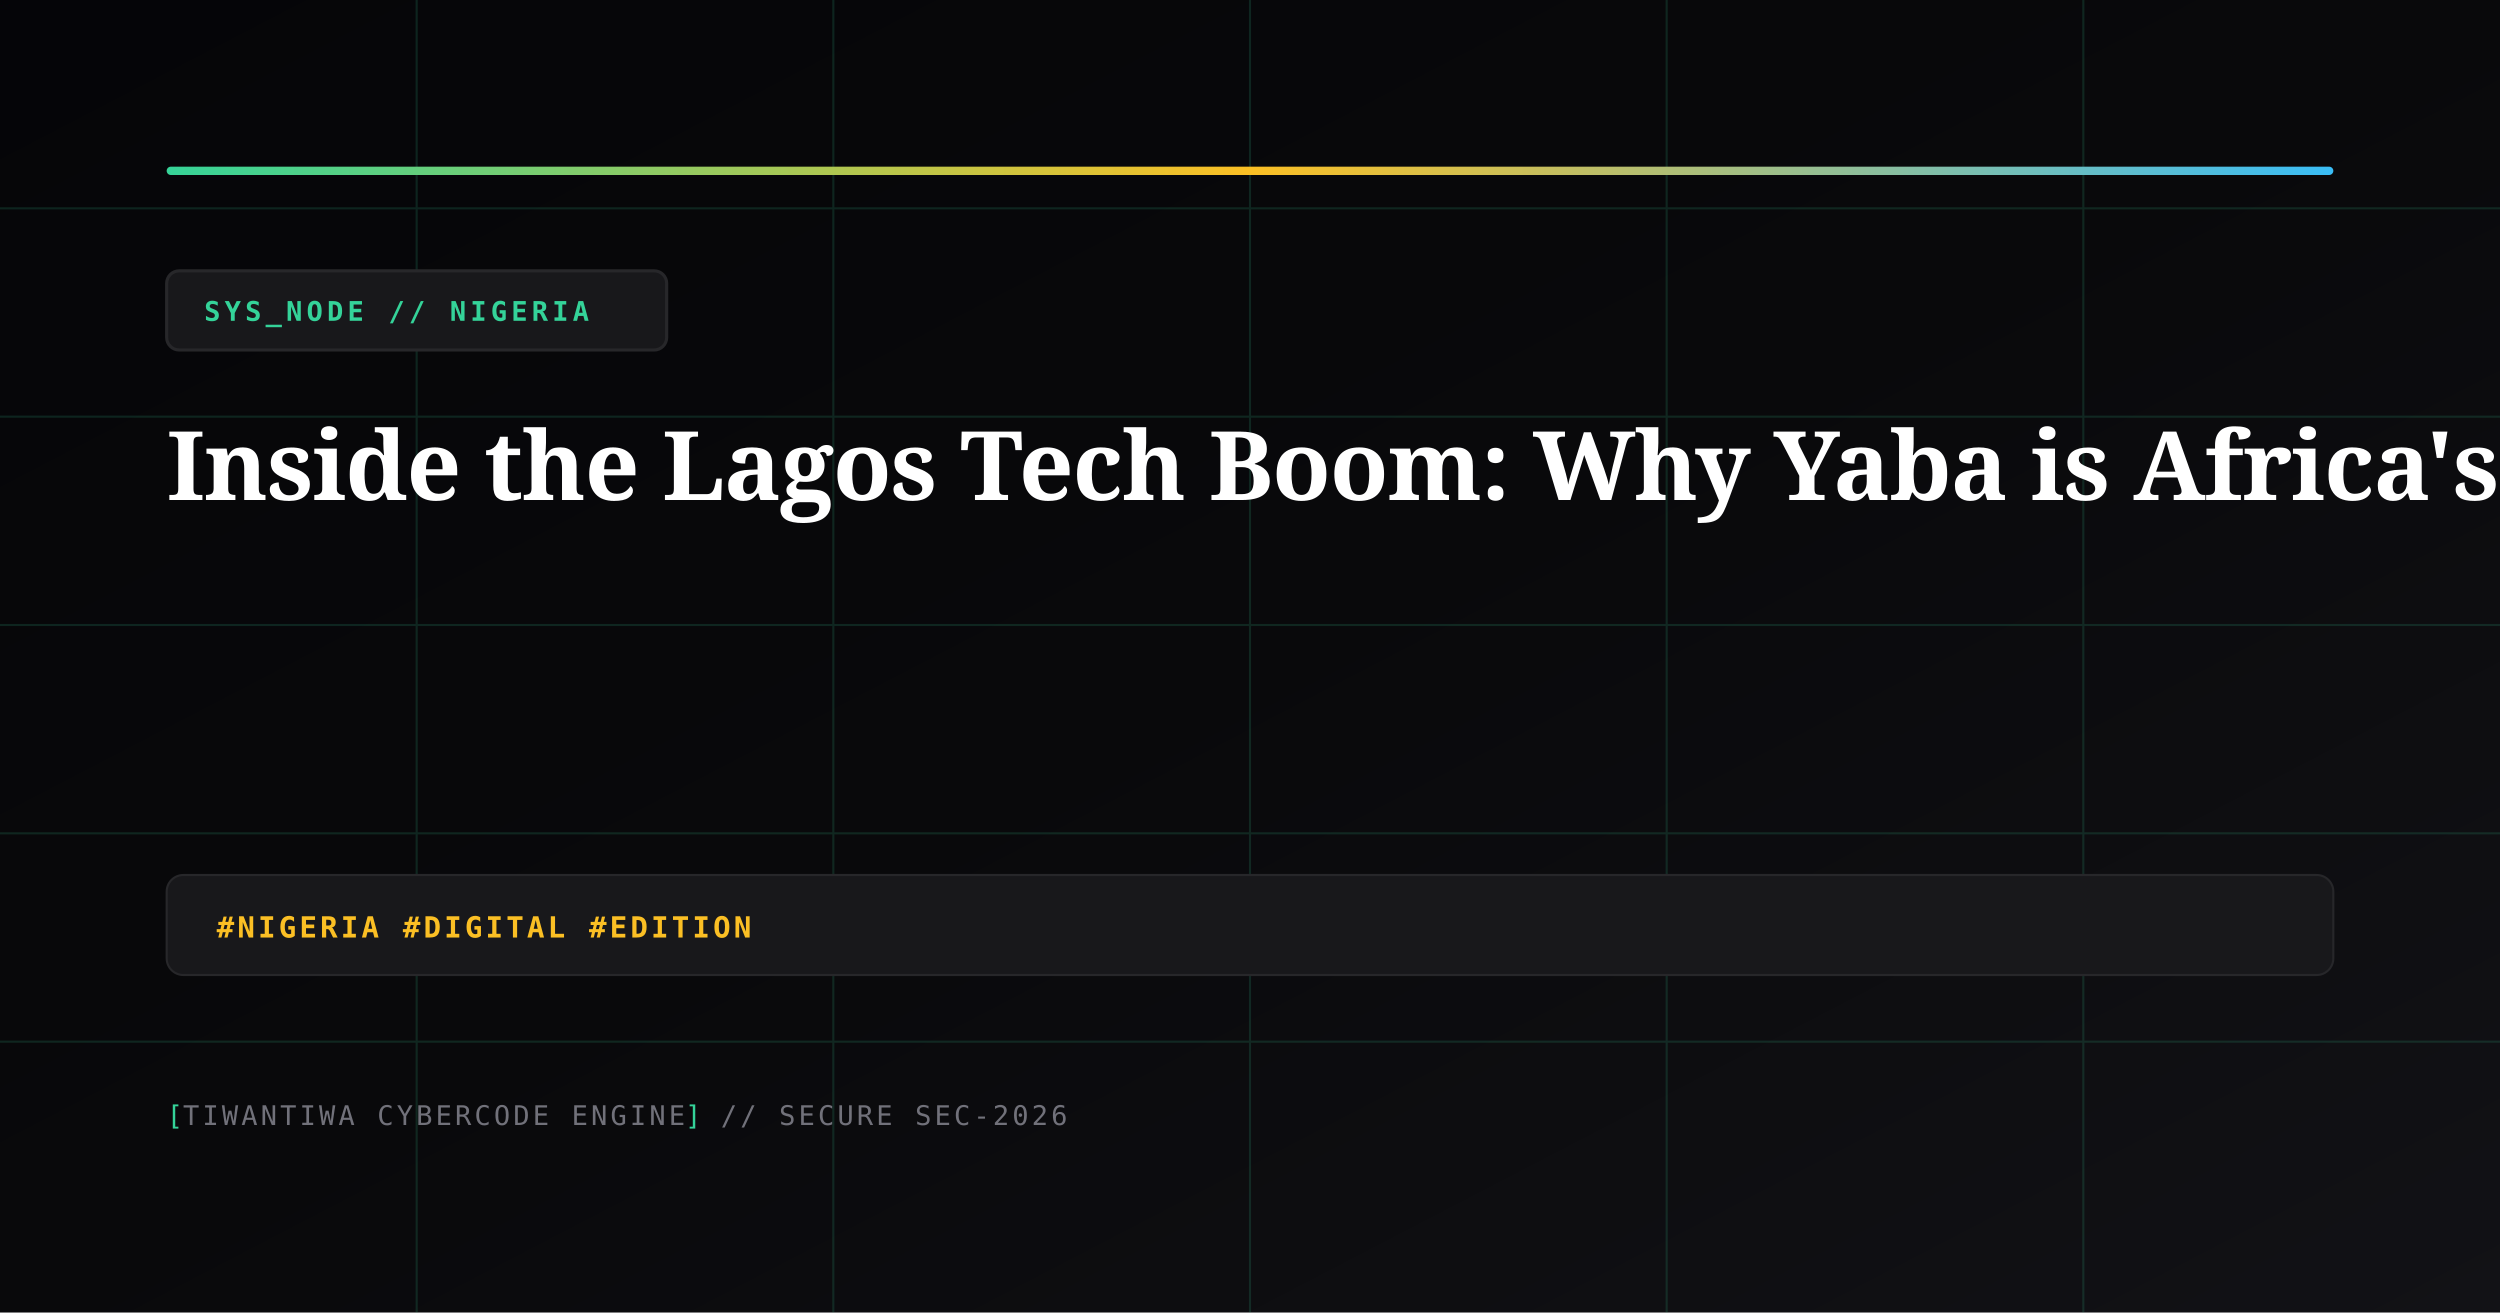
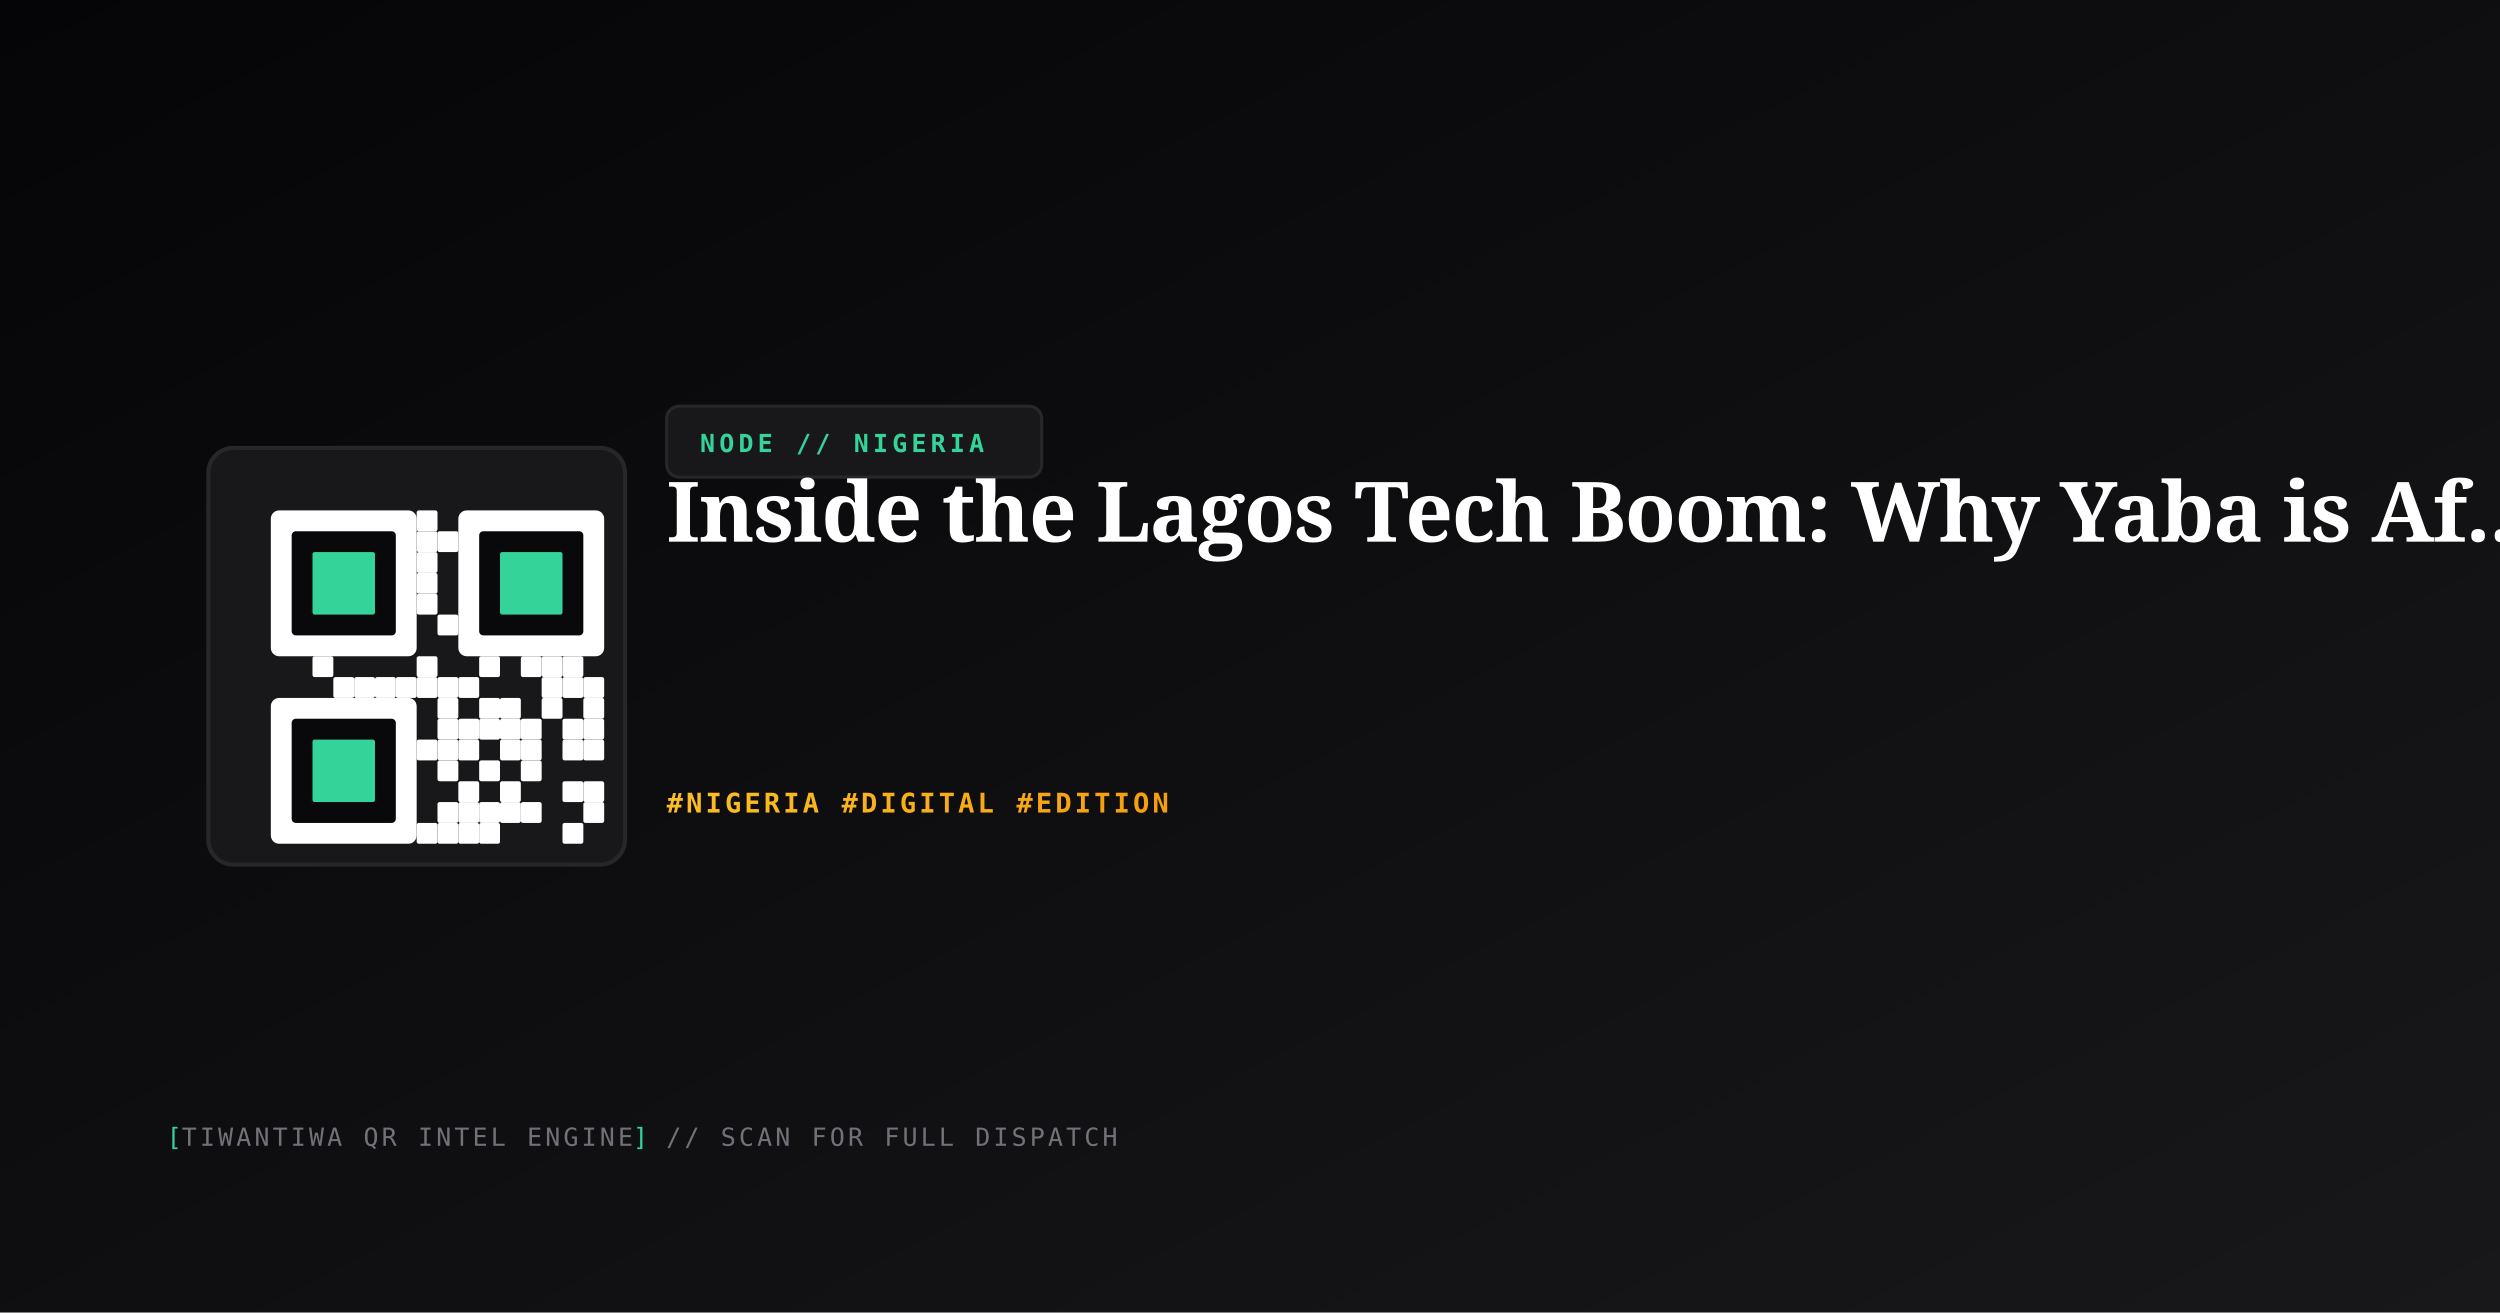
<svg xmlns="http://www.w3.org/2000/svg" viewBox="0 0 1200 630" width="1200" height="630">
  <defs>
    <linearGradient id="bg" x1="0%" y1="0%" x2="100%" y2="100%">
      <stop offset="0%" stop-color="#050508" />
-       <stop offset="50%" stop-color="#09090b" />
-       <stop offset="100%" stop-color="#121216" />
+       <stop offset="100%" stop-color="#18181b" />
    </linearGradient>
-     <linearGradient id="cyber-glow" x1="0%" y1="0%" x2="100%" y2="0%">
-       <stop offset="0%" stop-color="#34d399" />
-       <stop offset="50%" stop-color="#fbbf24" />
-       <stop offset="100%" stop-color="#38bdf8" />
+     <linearGradient id="gold-glow" x1="0%" y1="0%" x2="100%" y2="0%">
+       <stop offset="0%" stop-color="#fbbf24" />
+       <stop offset="100%" stop-color="#f59e0b" />
    </linearGradient>
  </defs>
  <rect width="1200" height="630" fill="url(#bg)" />
-   <g opacity="0.15" stroke="#34d399" stroke-width="1">
-     <path d="M 0 100 L 1200 100 M 0 200 L 1200 200 M 0 300 L 1200 300 M 0 400 L 1200 400 M 0 500 L 1200 500" />
-     <path d="M 200 0 L 200 630 M 400 0 L 400 630 M 600 0 L 600 630 M 800 0 L 800 630 M 1000 0 L 1000 630" />
+   <g transform="translate(80, 195)">
+     <rect x="20" y="20" width="200" height="200" fill="#18181b" stroke="#27272a" stroke-width="2" rx="12" />
+     <g transform="translate(10, 10)">
+       <rect x="40" y="40" width="70" height="70" fill="#ffffff" rx="4" />
+       <rect x="50" y="50" width="50" height="50" fill="#09090b" rx="2" />
+       <rect x="60" y="60" width="30" height="30" fill="#34d399" rx="1" />
+       <rect x="130" y="40" width="70" height="70" fill="#ffffff" rx="4" />
+       <rect x="140" y="50" width="50" height="50" fill="#09090b" rx="2" />
+       <rect x="150" y="60" width="30" height="30" fill="#34d399" rx="1" />
+       <rect x="40" y="130" width="70" height="70" fill="#ffffff" rx="4" />
+       <rect x="50" y="140" width="50" height="50" fill="#09090b" rx="2" />
+       <rect x="60" y="150" width="30" height="30" fill="#34d399" rx="1" />
+       <rect x="110" y="40" width="10" height="10" fill="#ffffff" rx="1" />
+       <rect x="110" y="50" width="10" height="10" fill="#ffffff" rx="1" />
+       <rect x="120" y="50" width="10" height="10" fill="#ffffff" rx="1" />
+       <rect x="110" y="60" width="10" height="10" fill="#ffffff" rx="1" />
+       <rect x="110" y="70" width="10" height="10" fill="#ffffff" rx="1" />
+       <rect x="110" y="80" width="10" height="10" fill="#ffffff" rx="1" />
+       <rect x="120" y="90" width="10" height="10" fill="#ffffff" rx="1" />
+       <rect x="60" y="110" width="10" height="10" fill="#ffffff" rx="1" />
+       <rect x="110" y="110" width="10" height="10" fill="#ffffff" rx="1" />
+       <rect x="140" y="110" width="10" height="10" fill="#ffffff" rx="1" />
+       <rect x="160" y="110" width="10" height="10" fill="#ffffff" rx="1" />
+       <rect x="170" y="110" width="10" height="10" fill="#ffffff" rx="1" />
+       <rect x="180" y="110" width="10" height="10" fill="#ffffff" rx="1" />
+       <rect x="70" y="120" width="10" height="10" fill="#ffffff" rx="1" />
+       <rect x="80" y="120" width="10" height="10" fill="#ffffff" rx="1" />
+       <rect x="90" y="120" width="10" height="10" fill="#ffffff" rx="1" />
+       <rect x="100" y="120" width="10" height="10" fill="#ffffff" rx="1" />
+       <rect x="110" y="120" width="10" height="10" fill="#ffffff" rx="1" />
+       <rect x="120" y="120" width="10" height="10" fill="#ffffff" rx="1" />
+       <rect x="130" y="120" width="10" height="10" fill="#ffffff" rx="1" />
+       <rect x="170" y="120" width="10" height="10" fill="#ffffff" rx="1" />
+       <rect x="180" y="120" width="10" height="10" fill="#ffffff" rx="1" />
+       <rect x="190" y="120" width="10" height="10" fill="#ffffff" rx="1" />
+       <rect x="120" y="130" width="10" height="10" fill="#ffffff" rx="1" />
+       <rect x="140" y="130" width="10" height="10" fill="#ffffff" rx="1" />
+       <rect x="150" y="130" width="10" height="10" fill="#ffffff" rx="1" />
+       <rect x="170" y="130" width="10" height="10" fill="#ffffff" rx="1" />
+       <rect x="190" y="130" width="10" height="10" fill="#ffffff" rx="1" />
+       <rect x="120" y="140" width="10" height="10" fill="#ffffff" rx="1" />
+       <rect x="130" y="140" width="10" height="10" fill="#ffffff" rx="1" />
+       <rect x="140" y="140" width="10" height="10" fill="#ffffff" rx="1" />
+       <rect x="150" y="140" width="10" height="10" fill="#ffffff" rx="1" />
+       <rect x="160" y="140" width="10" height="10" fill="#ffffff" rx="1" />
+       <rect x="180" y="140" width="10" height="10" fill="#ffffff" rx="1" />
+       <rect x="190" y="140" width="10" height="10" fill="#ffffff" rx="1" />
+       <rect x="110" y="150" width="10" height="10" fill="#ffffff" rx="1" />
+       <rect x="120" y="150" width="10" height="10" fill="#ffffff" rx="1" />
+       <rect x="130" y="150" width="10" height="10" fill="#ffffff" rx="1" />
+       <rect x="150" y="150" width="10" height="10" fill="#ffffff" rx="1" />
+       <rect x="160" y="150" width="10" height="10" fill="#ffffff" rx="1" />
+       <rect x="180" y="150" width="10" height="10" fill="#ffffff" rx="1" />
+       <rect x="190" y="150" width="10" height="10" fill="#ffffff" rx="1" />
+       <rect x="120" y="160" width="10" height="10" fill="#ffffff" rx="1" />
+       <rect x="140" y="160" width="10" height="10" fill="#ffffff" rx="1" />
+       <rect x="160" y="160" width="10" height="10" fill="#ffffff" rx="1" />
+       <rect x="130" y="170" width="10" height="10" fill="#ffffff" rx="1" />
+       <rect x="150" y="170" width="10" height="10" fill="#ffffff" rx="1" />
+       <rect x="180" y="170" width="10" height="10" fill="#ffffff" rx="1" />
+       <rect x="190" y="170" width="10" height="10" fill="#ffffff" rx="1" />
+       <rect x="120" y="180" width="10" height="10" fill="#ffffff" rx="1" />
+       <rect x="130" y="180" width="10" height="10" fill="#ffffff" rx="1" />
+       <rect x="140" y="180" width="10" height="10" fill="#ffffff" rx="1" />
+       <rect x="150" y="180" width="10" height="10" fill="#ffffff" rx="1" />
+       <rect x="160" y="180" width="10" height="10" fill="#ffffff" rx="1" />
+       <rect x="190" y="180" width="10" height="10" fill="#ffffff" rx="1" />
+       <rect x="110" y="190" width="10" height="10" fill="#ffffff" rx="1" />
+       <rect x="120" y="190" width="10" height="10" fill="#ffffff" rx="1" />
+       <rect x="130" y="190" width="10" height="10" fill="#ffffff" rx="1" />
+       <rect x="140" y="190" width="10" height="10" fill="#ffffff" rx="1" />
+       <rect x="180" y="190" width="10" height="10" fill="#ffffff" rx="1" />
+     </g>
  </g>
-   <rect x="80" y="80" width="1040" height="4" fill="url(#cyber-glow)" rx="2" />
-   <g transform="translate(80, 130)">
-     <rect x="0" y="0" width="240" height="38" rx="6" fill="#18181b" stroke="#27272a" stroke-width="1.5" />
-     <text x="18" y="24" fill="#34d399" font-family="monospace" font-size="13" font-weight="bold" letter-spacing="2">SYS_NODE // NIGERIA</text>
+   <g transform="translate(320, 195)">
+     <rect x="0" y="0" width="180" height="34" rx="6" fill="#18181b" stroke="#27272a" stroke-width="1.5" />
+     <text x="16" y="22" fill="#34d399" font-family="monospace" font-size="12" font-weight="bold" letter-spacing="2">NODE // NIGERIA</text>
  </g>
-   <g transform="translate(80, 240)">
-     <text x="0" y="0" fill="#ffffff" font-family="serif" font-size="46" font-weight="bold" width="1040" letter-spacing="-0.5">
-       <tspan x="0" dy="0">Inside the Lagos Tech Boom: Why Yaba is Africa's S...</tspan>
+   <g transform="translate(320, 260)">
+     <text x="0" y="0" fill="#ffffff" font-family="serif" font-size="40" font-weight="bold" width="800" letter-spacing="-0.5">
+       <tspan x="0" dy="0">Inside the Lagos Tech Boom: Why Yaba is Af...</tspan>
    </text>
  </g>
-   <g transform="translate(80, 420)">
-     <rect x="0" y="0" width="1040" height="48" rx="8" fill="#18181b" stroke="#27272a" stroke-width="1" />
-     <text x="24" y="30" fill="#fbbf24" font-family="monospace" font-size="14" font-weight="bold" letter-spacing="1.5">
+   <g transform="translate(320, 390)">
+     <text x="0" y="0" fill="url(#gold-glow)" font-family="monospace" font-size="13" font-weight="bold" letter-spacing="1.5">
      #NIGERIA   #DIGITAL   #EDITION
    </text>
  </g>
-   <g transform="translate(80, 540)">
-     <text x="0" y="0" font-family="monospace" font-size="13" fill="#71717a" letter-spacing="1.5">
-       <tspan fill="#34d399">[</tspan>TIWANTIWA CYBERCODE ENGINE<tspan fill="#34d399">]</tspan> // SECURE SEC-2026
+   <g transform="translate(80, 550)">
+     <text x="0" y="0" font-family="monospace" font-size="12" fill="#71717a" letter-spacing="1.5">
+       <tspan fill="#34d399">[</tspan>TIWANTIWA QR INTEL ENGINE<tspan fill="#34d399">]</tspan> // SCAN FOR FULL DISPATCH
    </text>
  </g>
</svg>
